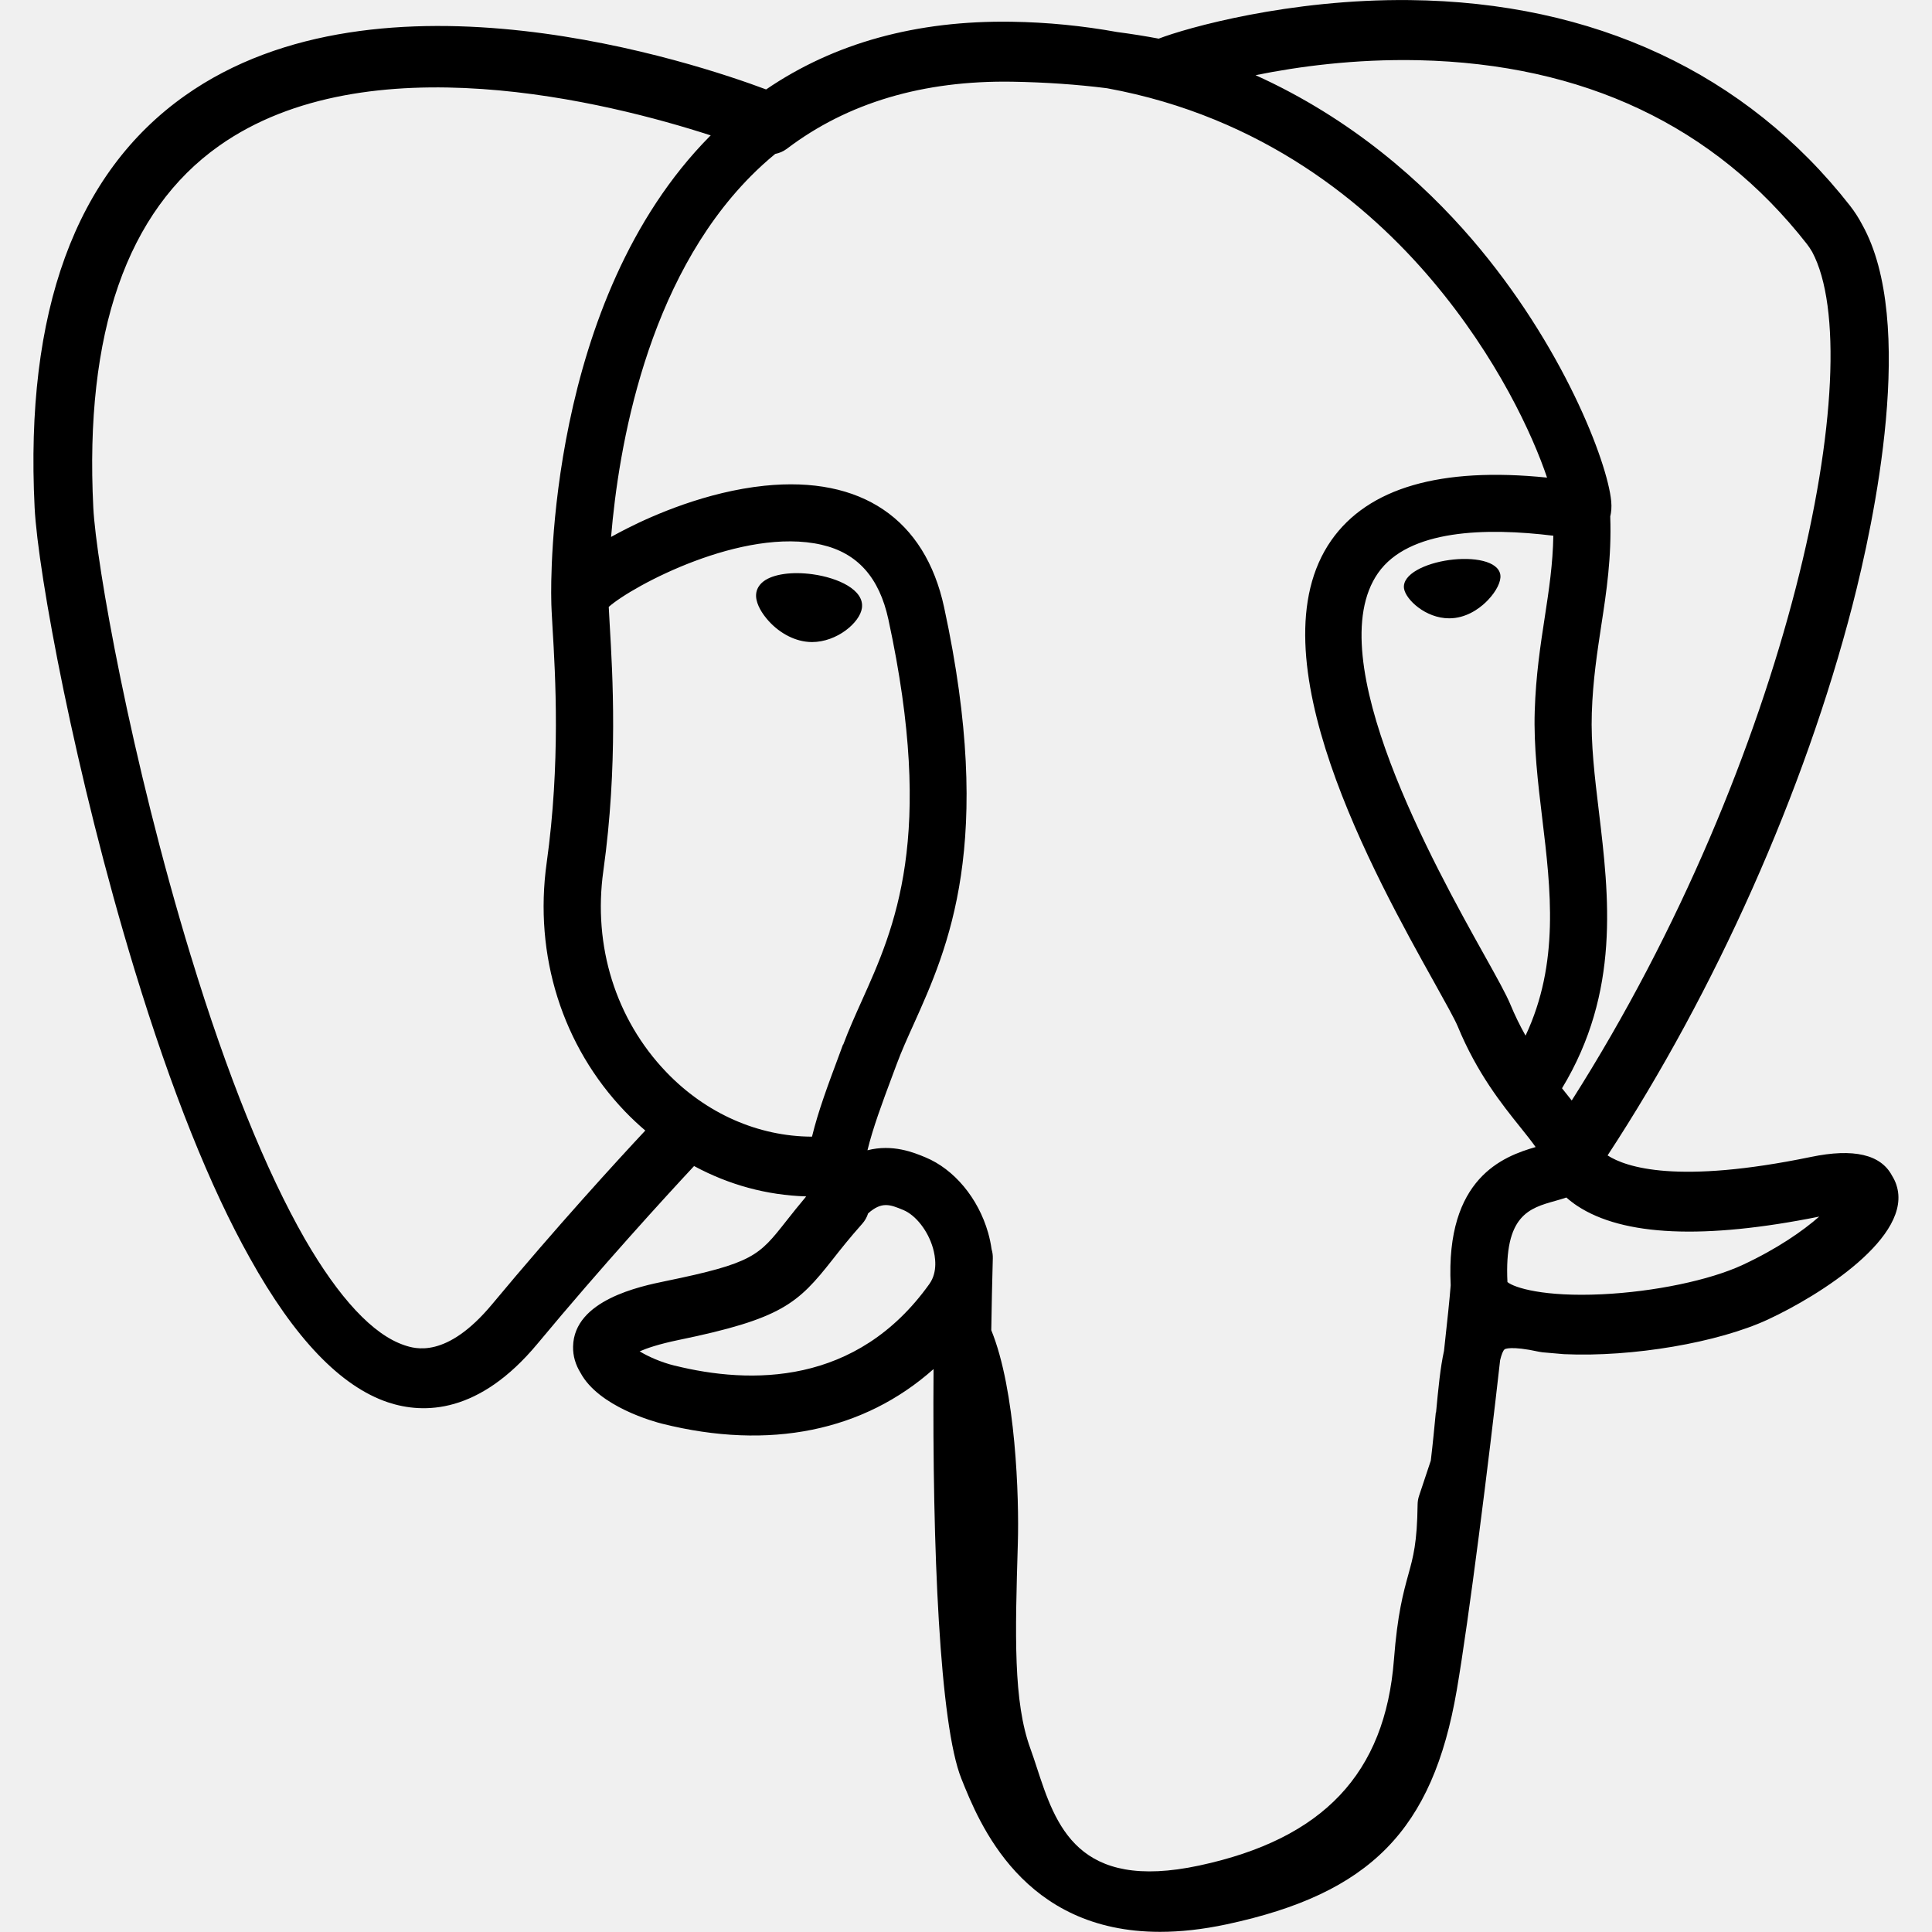
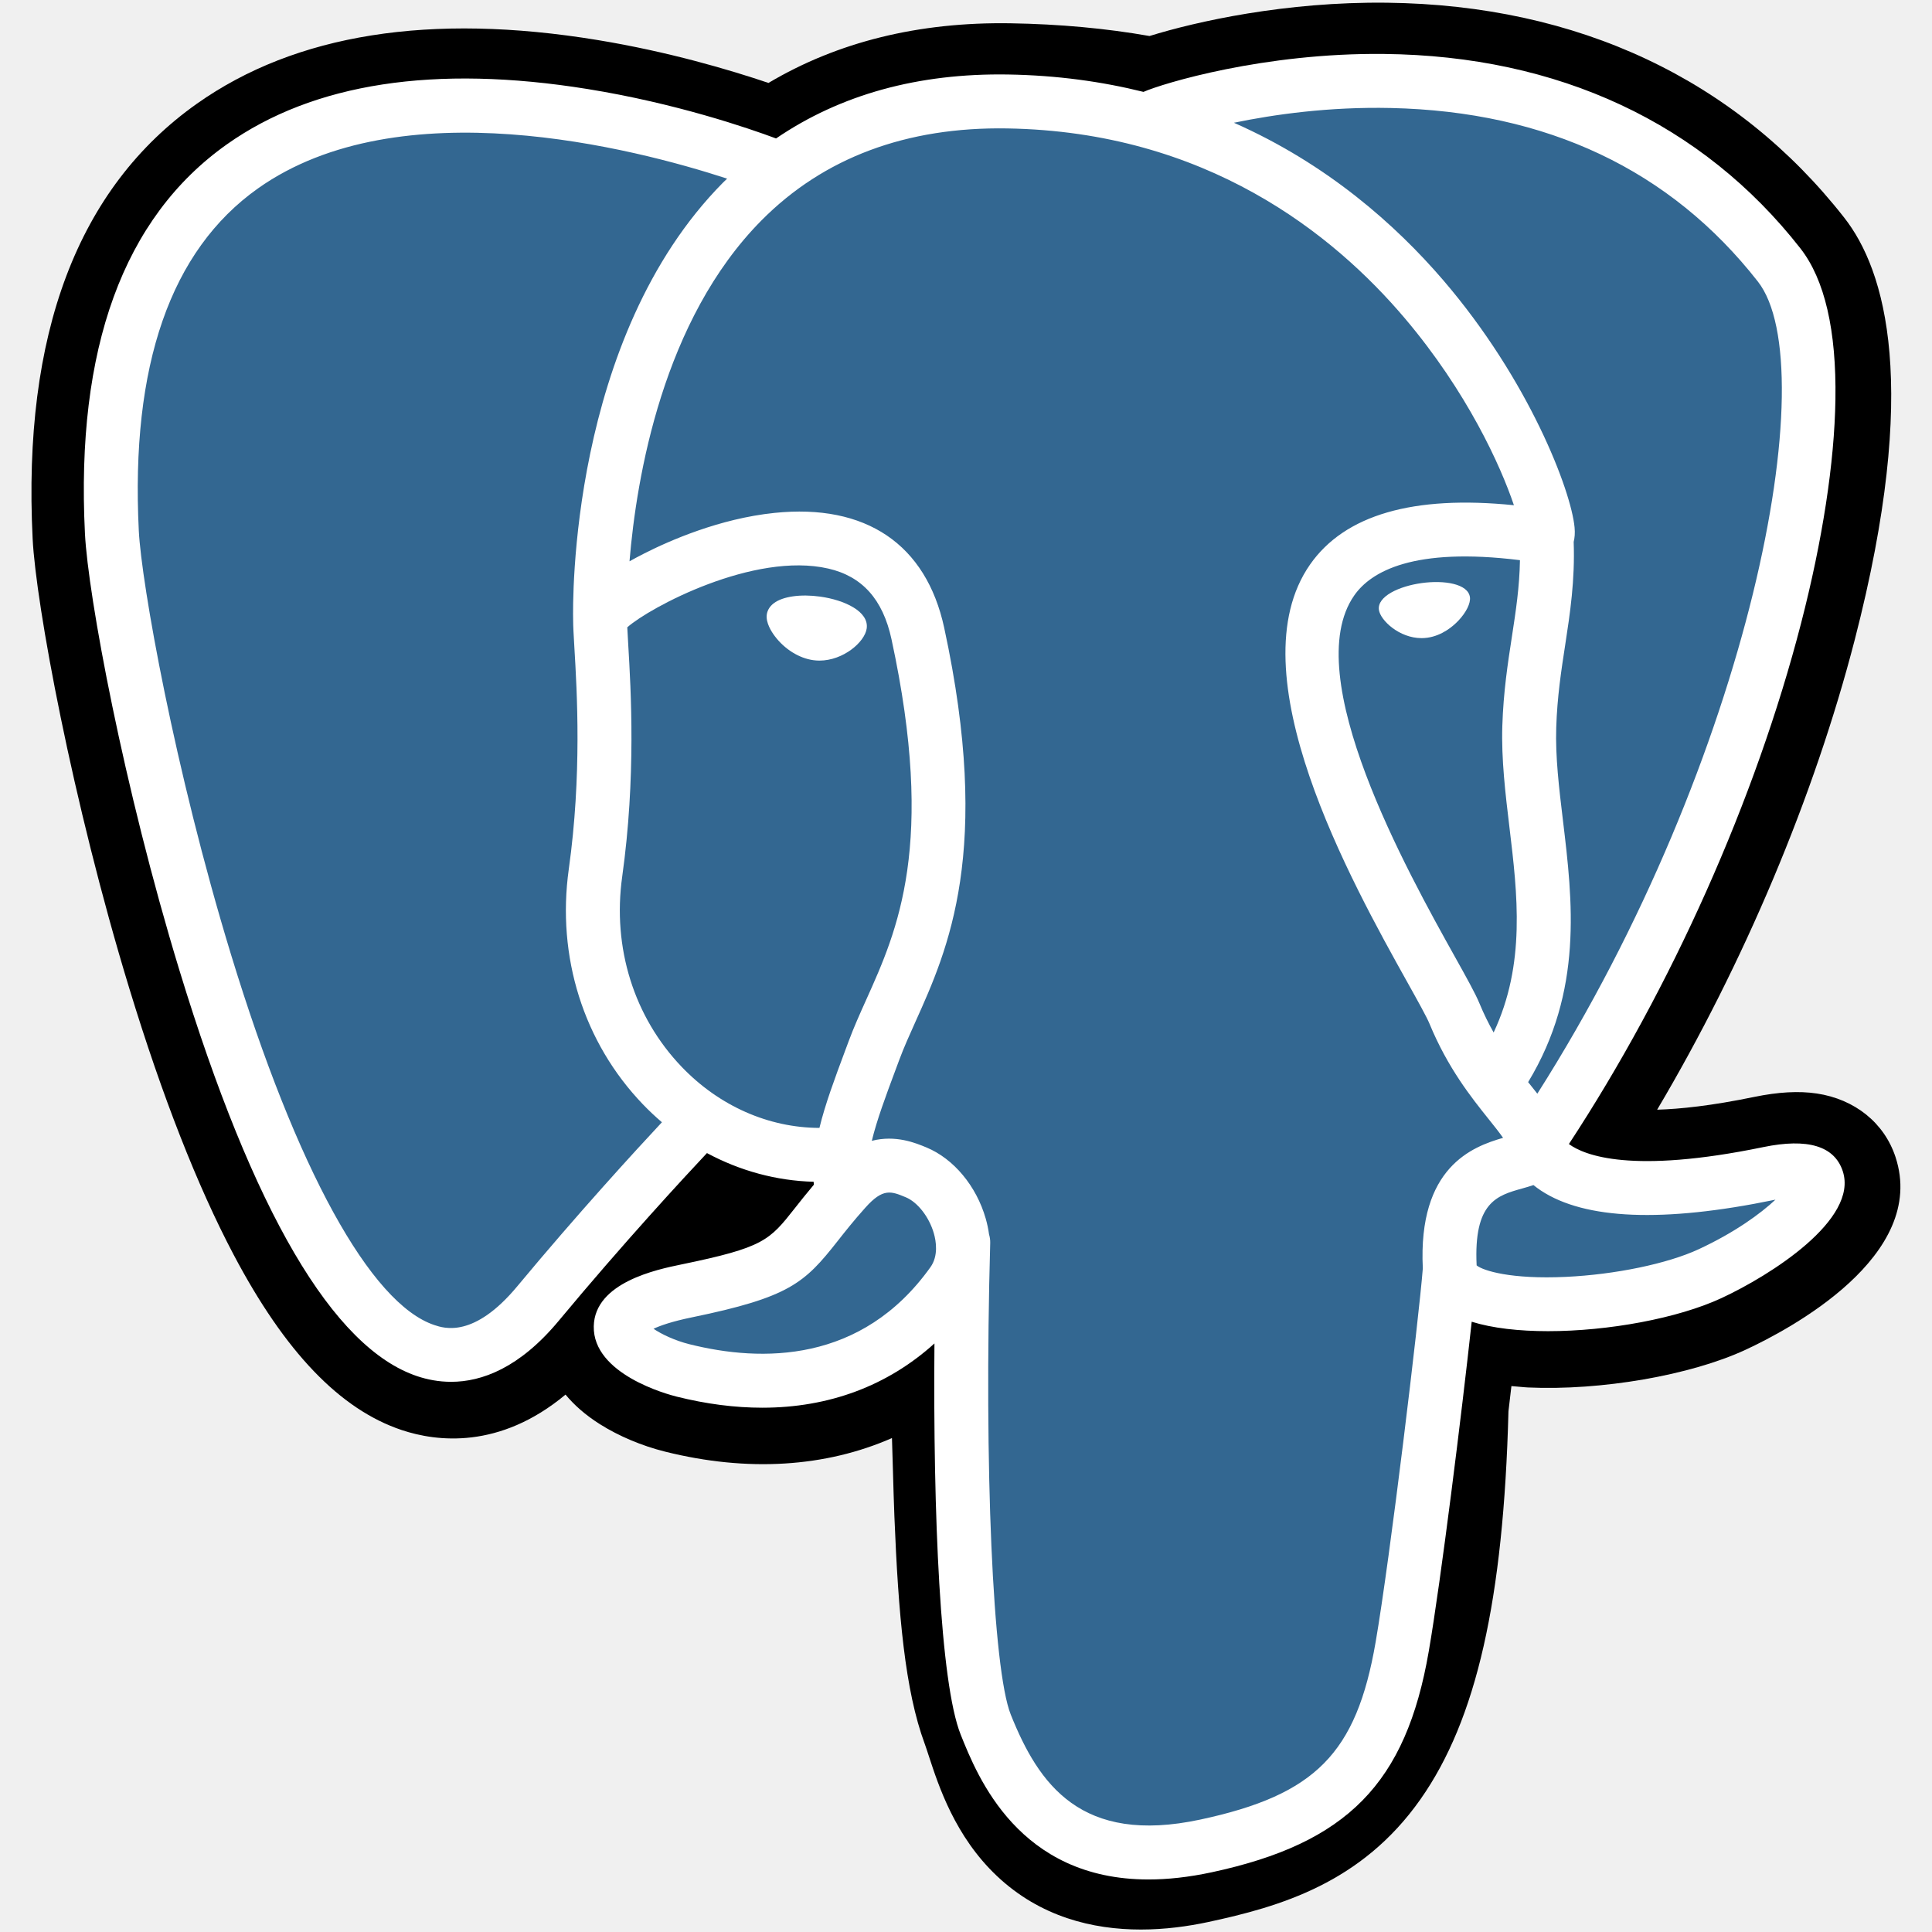
- <svg xmlns="http://www.w3.org/2000/svg" role="img" viewBox="0 0 24 24">
-   <path d="M23.559 14.723a.527.527 0 0 0-.056-.119c-.139-.263-.477-.342-1.007-.232-1.653.341-2.293.131-2.526-.019 1.342-2.048 2.445-4.522 3.041-6.83.271-1.051.798-3.524.122-4.732a1.564 1.564 0 0 0-.151-.235C21.693.909 19.801.025 17.51.001c-1.495-.016-2.771.346-3.116.479a9.449 9.449 0 0 0-.516-.082 8.044 8.044 0 0 0-1.311-.128c-1.182-.018-2.204.264-3.05.841-.857-.321-4.789-1.645-7.222.079C.936 2.153.309 3.873.43 6.304c.041.818.507 3.334 1.242 5.744.46 1.506.939 2.702 1.433 3.582.553.994 1.126 1.593 1.714 1.79.447.149 1.133.144 1.858-.728.801-.964 1.59-1.826 1.945-2.207.435.235.906.362 1.39.377a.057.057 0 0 0 0.0.004 11.031 11.031 0 0 0-.247.305c-.339.43-.409.52-1.5.744-.31.064-1.134.234-1.146.811-.003.122.033.231.092.327.227.423.922.61 1.015.633 1.335.334 2.504.092 3.371-.679-.017 2.231.077 4.417.345 5.087.221.553.762 1.905 2.469 1.904.251 0 .526-.029.83-.094 1.782-.382 2.556-1.17 2.855-2.906.15-.871.402-2.875.539-4.101.017-.07.036-.121.057-.136.001-.001.07-.047.427.031a.367.367 0 0 0 .044.007l.254.022.015.001c.847.038 1.911-.143 2.531-.431.644-.299 1.806-1.032 1.595-1.67zM2.371 11.877c-.744-2.436-1.178-4.885-1.212-5.572-.109-2.171.417-3.683 1.562-4.493 1.837-1.299 4.84-.541 6.108-.13-.003.003-.007.006-.01.009-2.024 2.044-1.976 5.536-1.971 5.75-0.0.082.007.199.016.359.035.587.1 1.68-.073 2.918-.161 1.15.194 2.276.973 3.089.081.084.165.163.252.237-.347.371-1.1 1.193-1.903 2.158-.568.682-.96.552-1.089.509-.392-.131-.813-.587-1.238-1.322-.48-.839-.964-2.032-1.415-3.513zm6.007 5.087c-.171-.043-.327-.113-.432-.177.089-.039.237-.09.483-.141 1.283-.264 1.482-.451 1.914-1.0.099-.126.212-.269.367-.443a.355.355 0 0 0 .074-.13c.171-.151.272-.11.437-.042.156.065.308.26.369.475.029.102.062.294-.045.444-.904 1.266-2.222 1.249-3.168 1.013zm2.094-3.988-.052.141c-.133.357-.257.688-.333 1.003-.667-.002-1.317-.287-1.81-.802-.628-.655-.913-1.566-.782-2.5.183-1.308.115-2.447.079-3.059-.005-.086-.009-.161-.012-.22.296-.262 1.666-.996 2.643-.772.446.102.718.406.831.928.585 2.704.077 3.831-.33 4.736-.084.187-.163.363-.231.545zm7.364 4.572c-.017.177-.036.376-.062.596l-.146.438a.355.355 0 0 0-.018.108c-.006.475-.054.649-.115.869-.063.229-.135.489-.179 1.058-.11 1.414-.878 2.227-2.417 2.557-1.516.325-1.784-.497-2.021-1.222a6.582 6.582 0 0 0-.077-.227c-.215-.586-.191-1.412-.157-2.555.017-.561-.025-1.901-.33-2.646.004-.293.011-.591.019-.892a.353.353 0 0 0-.015-.113 1.493 1.493 0 0 0-.044-.208c-.123-.428-.421-.787-.78-.935-.142-.059-.404-.167-.718-.087.067-.276.183-.588.309-.925l.053-.142c.059-.16.134-.326.213-.501.426-.948 1.011-2.245.377-5.177-.237-1.098-1.03-1.634-2.232-1.51-.721.075-1.38.365-1.709.532a5.672 5.672 0 0 0-.196.104c.092-1.106.439-3.174 1.736-4.482a4.031 4.031 0 0 1 .303-.276.353.353 0 0 0 .145-.064c.752-.571 1.694-.851 2.802-.833.409.007.802.034 1.174.081 1.939.354 3.244 1.447 4.036 2.383.814.962 1.255 1.931 1.431 2.454-1.323-.135-2.223.127-2.68.779-.993 1.419.543 4.173 1.281 5.496.135.243.252.452.289.541.24.583.551.971.779 1.255.07.087.137.171.189.245-.401.116-1.121.383-1.055 1.717-.012.156-.042.447-.083.815-.046.208-.07.46-.099.766zm.89-1.621c-.041-.832.269-.918.597-1.01a2.857 2.857 0 0 0 .135-.041 1.202 1.202 0 0 0 .134.103c.57.377 1.582.421 3.007.134-.202.177-.519.399-.953.601-.41.19-1.096.333-1.747.364-.72.034-1.086-.081-1.172-.151zm.57-9.271c-.006.351-.054.669-.105 1.002-.055.358-.112.727-.126 1.176-.014.437.04.891.093 1.33.107.887.216 1.8-.207 2.701a3.527 3.527 0 0 1-.188-.386c-.053-.128-.167-.333-.325-.616-.616-1.104-2.057-3.69-1.319-4.745.38-.543 1.341-.566 2.178-.463zm.228 7.014a12.376 12.376 0 0 0-.085-.107l-.035-.044c.726-1.2.584-2.386.458-3.438-.052-.432-.101-.84-.088-1.223.013-.406.067-.754.118-1.091.064-.415.129-.844.111-1.351.013-.053.019-.116.012-.19-.046-.485-.6-1.938-1.729-3.253-.608-.707-1.49-1.497-2.689-2.039.525-.107 1.233-.203 2.024-.186 2.051.046 3.675.814 4.824 2.282a.908.908 0 0 1 .067.1c.723 1.356-.276 6.275-2.987 10.54zm-8.817-6.116c-.025.179-.309.422-.621.422a.582.582 0 0 1-.081-.006c-.187-.026-.377-.144-.506-.316-.046-.06-.12-.178-.105-.284.005-.04.026-.099.092-.149.118-.089.352-.123.61-.087.316.044.643.194.611.419zm7.931-.411c.011.079-.049.201-.153.31-.068.072-.212.196-.408.223a.546.546 0 0 1-.075.005c-.293 0-.541-.234-.561-.372-.024-.176.264-.311.561-.352.297-.041.611.009.636.185z" />
+ <svg xmlns="http://www.w3.org/2000/svg" width="800px" height="800px" viewBox="-4 0 264 264" version="1.1" preserveAspectRatio="xMidYMid">
+   <g>
+     <path d="M255.008,158.086 C253.473,153.437 249.452,150.199 244.252,149.422 C241.8,149.056 238.992,149.212 235.669,149.897 C229.877,151.092 225.58,151.547 222.444,151.635 C234.281,131.65 243.906,108.86 249.447,87.407 C258.406,52.718 253.619,36.915 248.024,29.767 C233.217,10.848 211.614,0.683 185.552,0.372 C171.649,0.202 159.444,2.947 153.077,4.921 C147.149,3.875 140.775,3.291 134.086,3.183 C121.55,2.983 110.473,5.716 101.008,11.333 C95.767,9.561 87.358,7.063 77.646,5.469 C54.804,1.719 36.394,4.641 22.928,14.154 C6.622,25.672 -0.937,45.684 0.461,73.634 C0.905,82.508 5.869,109.508 13.685,135.114 C18.177,149.832 22.967,162.054 27.922,171.444 C34.949,184.759 42.468,192.6 50.909,195.416 C55.64,196.992 64.236,198.096 73.277,190.567 C74.423,191.954 75.952,193.333 77.981,194.614 C80.558,196.239 83.709,197.567 86.856,198.354 C98.197,201.189 108.82,200.48 117.883,196.506 C117.939,198.118 117.982,199.658 118.018,200.988 C118.079,203.145 118.138,205.26 118.217,207.238 C118.754,220.612 119.664,231.011 122.36,238.287 C122.508,238.688 122.707,239.297 122.917,239.944 C124.262,244.062 126.511,250.956 132.233,256.355 C138.158,261.948 145.325,263.663 151.889,263.663 C155.181,263.663 158.322,263.231 161.077,262.641 C170.897,260.536 182.05,257.33 190.118,245.842 C197.746,234.982 201.454,218.625 202.125,192.851 C202.212,192.123 202.292,191.427 202.369,190.764 C202.422,190.316 202.475,189.859 202.529,189.402 L204.326,189.56 L204.789,189.591 C214.791,190.047 227.021,187.926 234.532,184.437 C240.467,181.683 259.486,171.642 255.008,158.086" fill="#000000">
+ 
+ </path>
+     <path d="M237.906,160.722 C208.166,166.857 206.121,156.788 206.121,156.788 C237.522,110.195 250.648,51.052 239.32,36.577 C208.417,-2.908 154.922,15.766 154.029,16.25 L153.742,16.302 C147.866,15.082 141.291,14.356 133.9,14.235 C120.444,14.014 110.236,17.763 102.49,23.637 C102.49,23.637 7.06,-15.677 11.499,73.081 C12.443,91.963 38.563,215.954 69.717,178.503 C81.104,164.808 92.106,153.229 92.106,153.229 C97.571,156.859 104.113,158.711 110.971,158.046 L111.504,157.594 C111.338,159.294 111.414,160.957 111.717,162.926 C103.691,171.893 106.05,173.467 90.006,176.77 C73.771,180.116 83.308,186.072 89.535,187.629 C97.084,189.517 114.548,192.191 126.348,175.672 L125.878,177.557 C129.022,180.076 131.23,193.94 130.86,206.509 C130.49,219.077 130.243,227.706 132.721,234.446 C135.199,241.186 137.668,256.351 158.76,251.832 C176.383,248.055 185.516,238.268 186.787,221.943 C187.688,210.336 189.729,212.052 189.857,201.675 L191.494,196.763 C193.381,181.03 191.794,175.954 202.651,178.315 L205.29,178.547 C213.282,178.91 223.741,177.261 229.88,174.408 C243.098,168.274 250.938,158.031 237.904,160.722 L237.906,160.722" fill="#336791">
+ 
+ </path>
+     <path d="M108.076,81.525 C105.397,81.152 102.969,81.497 101.741,82.427 C101.05,82.95 100.837,83.556 100.779,83.973 C100.625,85.078 101.4,86.3 101.875,86.93 C103.221,88.714 105.187,89.94 107.133,90.21 C107.415,90.249 107.696,90.268 107.975,90.268 C111.22,90.268 114.171,87.741 114.431,85.876 C114.756,83.54 111.365,81.983 108.076,81.525" fill="#FFFFFF">
+ 
+ </path>
+     <path d="M196.86,81.599 L196.86,81.599 C196.604,79.768 193.346,79.246 190.254,79.676 C187.166,80.106 184.172,81.5 184.422,83.335 C184.623,84.762 187.199,87.198 190.249,87.198 C190.507,87.198 190.767,87.181 191.029,87.144 C193.065,86.862 194.559,85.569 195.268,84.824 C196.35,83.688 196.975,82.422 196.86,81.599" fill="#FFFFFF">
+ 
+ </path>
+     <path d="M247.802,160.025 C246.668,156.596 243.018,155.493 236.954,156.745 C218.949,160.461 212.501,157.887 210.384,156.328 C224.379,135.007 235.892,109.236 242.103,85.191 C245.045,73.801 246.67,63.223 246.803,54.602 C246.95,45.138 245.338,38.184 242.014,33.936 C228.612,16.811 208.942,7.625 185.132,7.373 C168.763,7.189 154.933,11.378 152.252,12.556 C146.606,11.152 140.451,10.29 133.75,10.18 C121.462,9.981 110.84,12.923 102.046,18.919 C98.226,17.498 88.354,14.109 76.281,12.164 C55.409,8.803 38.823,11.35 26.987,19.735 C12.864,29.741 6.344,47.627 7.607,72.894 C8.032,81.396 12.876,107.548 20.52,132.593 C30.582,165.557 41.519,184.218 53.028,188.057 C54.375,188.506 55.929,188.82 57.641,188.82 C61.839,188.82 66.986,186.928 72.341,180.49 C81.236,169.789 89.541,160.822 92.602,157.564 C97.126,159.992 102.096,161.348 107.179,161.484 C107.188,161.617 107.202,161.75 107.214,161.882 C106.194,163.092 105.357,164.152 104.644,165.057 C101.122,169.528 100.389,170.459 89.052,172.793 C85.827,173.459 77.261,175.224 77.136,181.228 C77,187.788 87.261,190.543 88.43,190.835 C92.504,191.855 96.429,192.358 100.172,192.358 C109.275,192.357 117.286,189.366 123.688,183.577 C123.491,206.963 124.466,230.007 127.274,237.028 C129.573,242.776 135.192,256.823 152.938,256.822 C155.542,256.822 158.408,256.519 161.561,255.843 C180.082,251.872 188.125,243.687 191.236,225.64 C192.901,215.995 195.758,192.964 197.102,180.61 C199.938,181.495 203.589,181.9 207.536,181.899 C215.768,181.899 225.267,180.15 231.224,177.385 C237.916,174.277 249.992,166.651 247.802,160.025 L247.802,160.025 Z M203.696,76.545 C203.635,80.192 203.133,83.503 202.601,86.959 C202.028,90.676 201.436,94.519 201.287,99.184 C201.14,103.724 201.707,108.445 202.255,113.009 C203.363,122.228 204.5,131.721 200.099,141.087 C199.415,139.872 198.754,138.546 198.149,137.078 C197.602,135.752 196.414,133.622 194.77,130.674 C188.37,119.198 173.385,92.324 181.056,81.358 C183.341,78.094 189.14,74.738 203.696,76.545 L203.696,76.545 Z M186.052,14.758 C207.386,15.229 224.261,23.21 236.21,38.478 C245.374,50.189 235.283,103.476 206.07,149.447 C205.781,149.08 205.488,148.71 205.184,148.33 C205.063,148.178 204.939,148.024 204.814,147.868 C212.363,135.401 210.887,123.066 209.573,112.13 C209.033,107.642 208.524,103.403 208.653,99.421 C208.787,95.2 209.345,91.581 209.885,88.081 C210.548,83.768 211.223,79.305 211.037,74.044 C211.176,73.492 211.232,72.84 211.159,72.066 C210.684,67.021 204.924,51.922 193.184,38.255 C186.762,30.781 177.397,22.416 164.61,16.774 C170.11,15.634 177.631,14.571 186.052,14.758 L186.052,14.758 Z M66.674,175.778 C60.774,182.872 56.7,181.512 55.36,181.066 C46.629,178.154 36.5,159.702 27.569,130.442 C19.841,105.124 15.325,79.665 14.967,72.526 C13.839,49.948 19.312,34.213 31.235,25.757 C50.639,11.997 82.541,20.233 95.36,24.41 C95.176,24.592 94.984,24.762 94.802,24.947 C73.766,46.191 74.265,82.488 74.317,84.706 C74.315,85.562 74.387,86.774 74.485,88.441 C74.847,94.546 75.521,105.908 73.721,118.775 C72.049,130.732 75.735,142.435 83.832,150.884 C84.67,151.758 85.545,152.58 86.449,153.352 C82.845,157.212 75.012,165.748 66.674,175.778 L66.674,175.778 Z M89.153,145.785 C82.627,138.975 79.663,129.503 81.02,119.796 C82.92,106.203 82.219,94.365 81.842,88.005 C81.789,87.115 81.743,86.335 81.715,85.72 C84.788,82.995 99.029,75.365 109.184,77.692 C113.819,78.753 116.643,81.909 117.817,87.337 C123.893,115.44 118.621,127.153 114.385,136.566 C113.512,138.505 112.687,140.338 111.983,142.234 L111.437,143.7 C110.055,147.406 108.769,150.852 107.972,154.124 C101.034,154.103 94.285,151.14 89.153,145.785 L89.153,145.785 Z M90.218,183.685 C88.192,183.179 86.37,182.3 85.301,181.571 C86.194,181.15 87.783,180.579 90.539,180.012 C103.876,177.266 105.936,175.328 110.434,169.617 C111.465,168.308 112.634,166.823 114.253,165.015 C114.253,165.014 114.254,165.014 114.255,165.013 C116.666,162.313 117.769,162.771 119.769,163.601 C121.39,164.272 122.969,166.303 123.609,168.539 C123.912,169.595 124.252,171.6 123.139,173.159 C113.743,186.315 100.051,186.146 90.218,183.685 L90.218,183.685 Z M160.017,248.637 C143.701,252.133 137.924,243.808 134.117,234.291 C131.66,228.147 130.452,200.44 131.309,169.844 C131.32,169.437 131.262,169.043 131.15,168.674 C131.052,167.96 130.902,167.238 130.694,166.512 C129.42,162.06 126.315,158.336 122.59,156.792 C121.11,156.179 118.394,155.054 115.13,155.889 C115.826,153.021 117.033,149.782 118.342,146.275 L118.891,144.8 C119.509,143.137 120.285,141.414 121.105,139.59 C125.538,129.742 131.609,116.253 125.02,85.78 C122.552,74.366 114.31,68.792 101.816,70.087 C94.325,70.862 87.473,73.884 84.055,75.617 C83.32,75.989 82.648,76.349 82.02,76.699 C82.974,65.199 86.578,43.707 100.061,30.11 C108.549,21.549 119.854,17.321 133.628,17.549 C160.769,17.993 178.172,31.921 187.994,43.528 C196.458,53.529 201.041,63.604 202.87,69.037 C189.115,67.639 179.76,70.354 175.018,77.134 C164.701,91.882 180.662,120.506 188.333,134.263 C189.74,136.784 190.954,138.963 191.336,139.889 C193.834,145.943 197.068,149.985 199.429,152.935 C200.153,153.839 200.855,154.716 201.389,155.482 C197.223,156.683 189.74,159.458 190.422,173.329 C189.872,180.289 185.961,212.875 183.974,224.388 C181.351,239.598 175.754,245.263 160.017,248.637 L160.017,248.637 Z M228.121,170.701 C223.861,172.678 216.732,174.162 209.96,174.48 C202.479,174.83 198.672,173.642 197.776,172.911 C197.355,164.267 200.573,163.364 203.978,162.408 C204.513,162.257 205.035,162.111 205.539,161.935 C205.852,162.19 206.195,162.443 206.571,162.691 C212.583,166.659 223.306,167.087 238.445,163.962 C238.5,163.951 238.556,163.94 238.611,163.929 C236.569,165.838 233.075,168.4 228.121,170.701 L228.121,170.701 Z" fill="#FFFFFF">
+ 
+ </path>
+   </g>
</svg>
